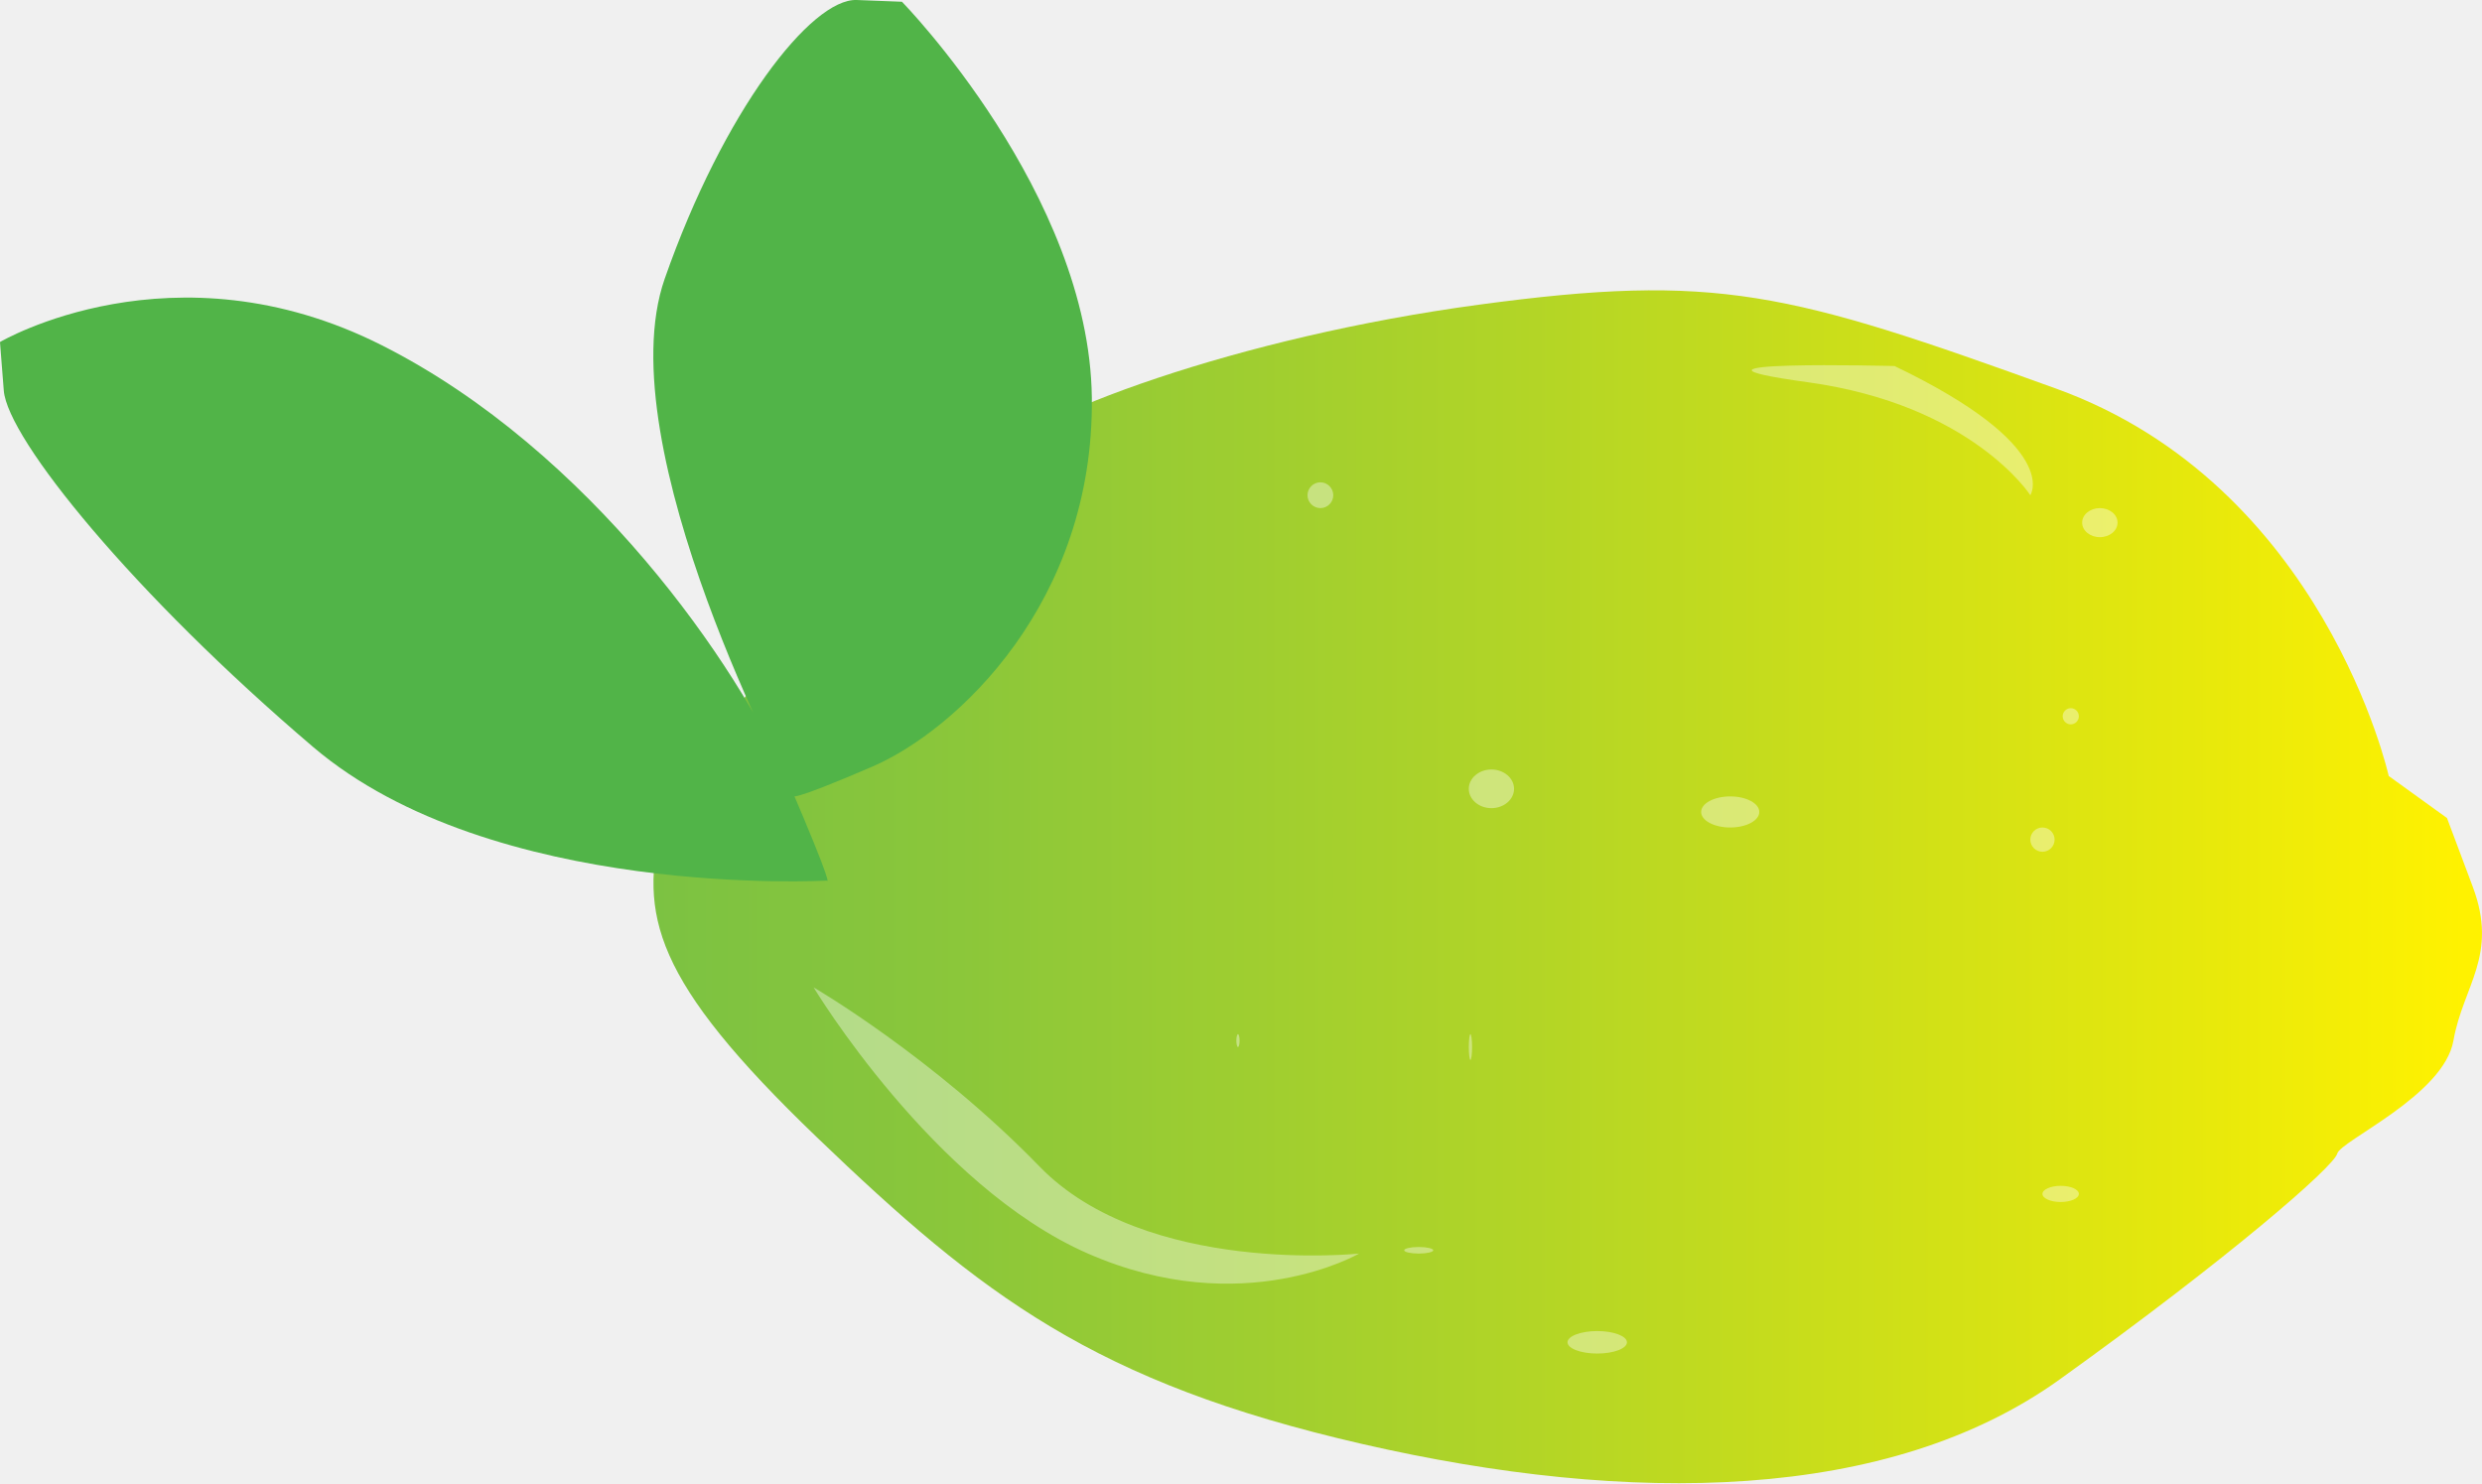
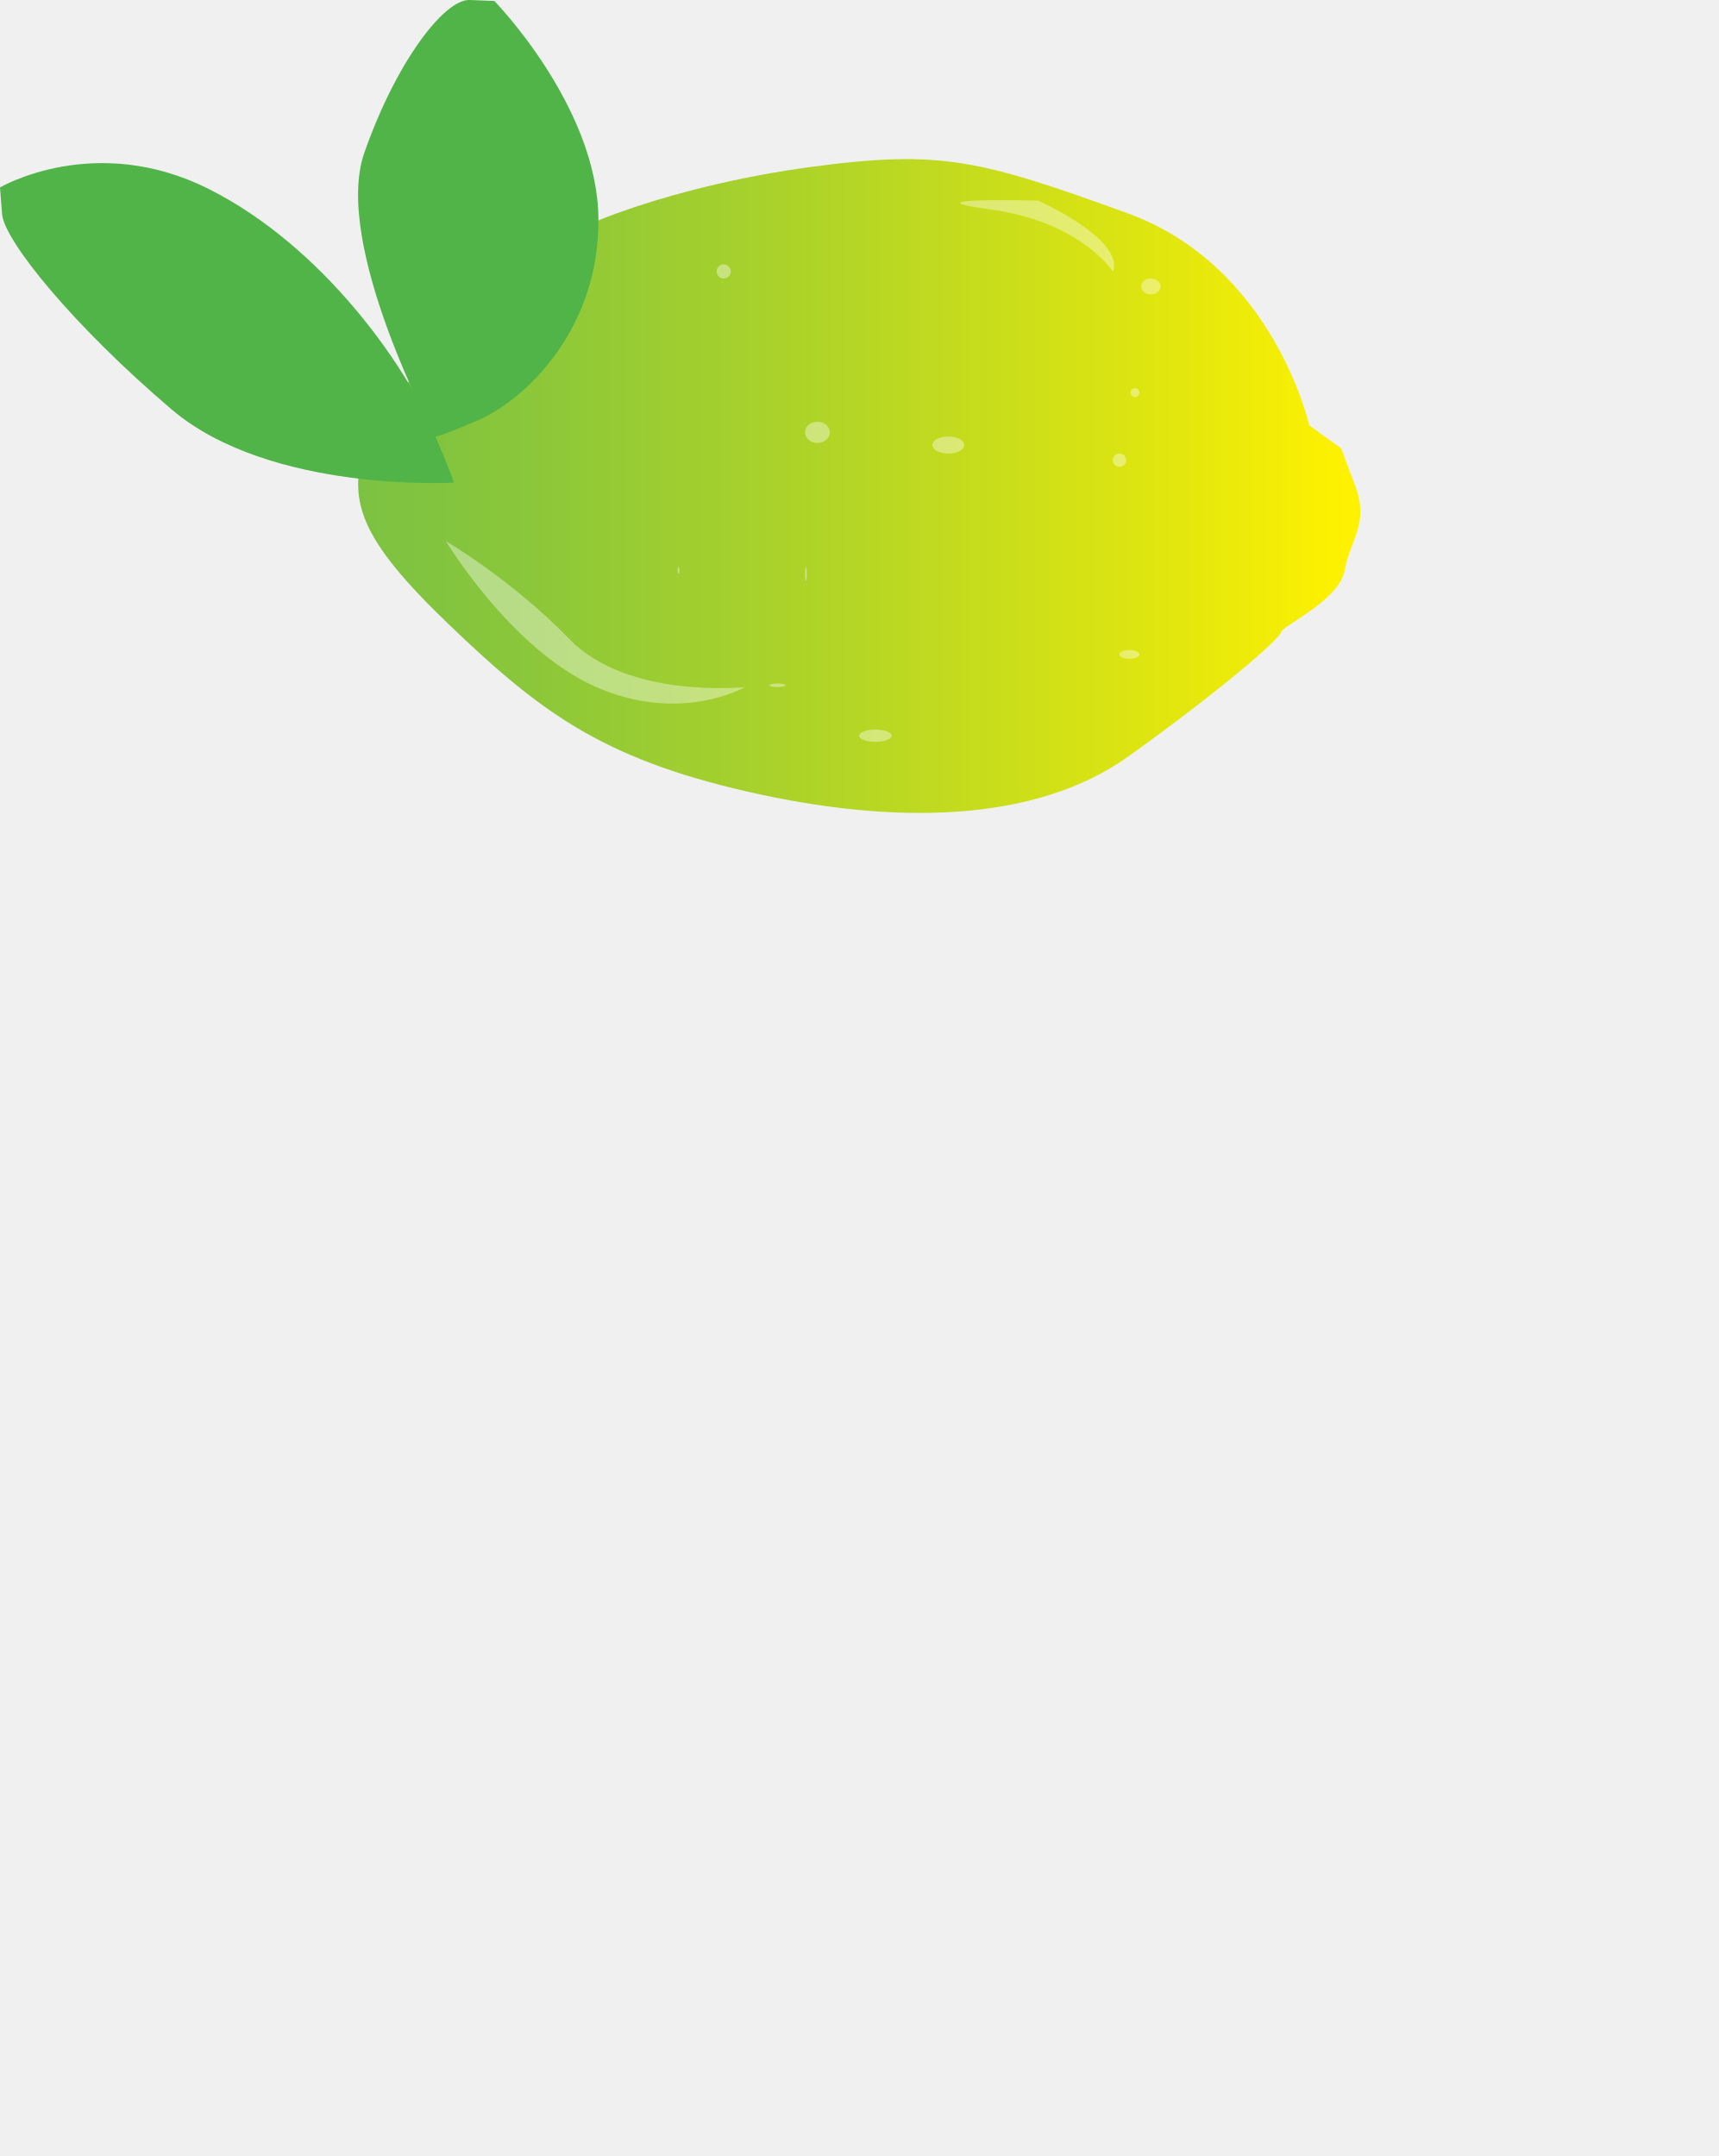
- <svg xmlns="http://www.w3.org/2000/svg" id="lemon" data-name="Layer 2" viewBox="0 0 196.34 117.35">
+ <svg xmlns="http://www.w3.org/2000/svg" id="lemon" data-name="Layer 2" viewBox="0 0 247.99 311.22">
  <defs>
    <style>
      .cls-1 {
        fill: url(#linear-gradient);
      }

      .cls-1, .cls-2, .cls-3 {
        stroke-width: 0px;
      }

      .cls-2 {
        fill: #51b448;
      }

      .cls-3 {
        fill: #fff;
        isolation: isolate;
        opacity: .39;
      }
       #lemon:hover #yellow{
		fill:green;
	  }
    </style>
    <linearGradient id="linear-gradient" x1="51.69" y1="47.73" x2="196.34" y2="47.73" gradientTransform="translate(0 117.89) scale(1 -1)" gradientUnits="userSpaceOnUse">
      <stop offset="0" stop-color="#7cc242" />
      <stop offset=".15" stop-color="#89c63b" />
      <stop offset=".44" stop-color="#add329" />
      <stop offset=".84" stop-color="#e6e80c" />
      <stop offset=".99" stop-color="#fff200" />
    </linearGradient>
  </defs>
  <path id="yellow" class="cls-1" d="M188.96,61.39s-5.11-22.98-26.3-30.64-26.81-9.19-45.7-6.64-35.74,8.68-39.57,12.77-23.23,20.68-25.02,28.09c-1.79,7.41-.77,12.51,12.26,25.02s21.96,19.4,43.15,24.26c21.19,4.86,41.62,4.6,55.15-5.11s21.7-16.85,21.96-17.87,8.43-4.6,9.19-8.94,3.57-6.73,1.53-12.17l-2.04-5.44-4.6-3.32h-.01Z" />
  <path id="leaf" class="cls-2" d="M71.37.16s14.81,15.16,15,31.3-10.64,26.3-17.4,29.21-6.2,2.28-6.2,2.28c0,0-14.83-27.61-10.19-40.89C57.23,8.77,64.18-.13,67.77,0l3.58.14s.02.02.02.02ZM0,27.06s13.7-8.08,30.21.26c16.52,8.34,28.27,25.5,32.09,34.4,3.82,8.9,3.11,7.95,3.11,7.95,0,0-26.44,1.52-40.64-10.57S.6,34.74.3,30.9l-.3-3.82h0v-.02Z" />
  <path id="glare" class="cls-3" d="M104.45,38.16c.56,0,1.02.46,1.02,1.02s-.46,1.02-1.02,1.02-1.02-.46-1.02-1.02.46-1.02,1.02-1.02ZM166.11,40.2c.77,0,1.4.51,1.4,1.15s-.63,1.15-1.4,1.15-1.4-.51-1.4-1.15.63-1.15,1.4-1.15ZM163.81,56.03c.35,0,.64.29.64.64s-.29.64-.64.64-.64-.29-.64-.64.29-.64.64-.64ZM161.57,65.47c.53,0,.96.43.96.96s-.43.96-.96.96-.96-.43-.96-.96.43-.96.96-.96ZM116.32,81.82c.07,0,.13.46.13,1.02s-.06,1.02-.13,1.02-.13-.46-.13-1.02.06-1.02.13-1.02ZM97.93,81.82c.07,0,.13.23.13.51s-.06.51-.13.51-.13-.23-.13-.51.06-.51.13-.51ZM112.23,98.66c.64,0,1.15.12,1.15.26s-.51.26-1.15.26-1.15-.12-1.15-.26.51-.26,1.15-.26ZM126.35,105.31c1.3,0,2.35.4,2.35.89s-1.05.89-2.35.89-2.35-.4-2.35-.89,1.05-.89,2.35-.89ZM163.01,93.82c.8,0,1.44.29,1.44.64s-.64.64-1.44.64-1.44-.29-1.44-.64.64-.64,1.44-.64ZM117.98,60.88c.99,0,1.79.69,1.79,1.53s-.8,1.53-1.79,1.53-1.79-.69-1.79-1.53.8-1.53,1.79-1.53ZM136.87,63.01c1.27,0,2.3.55,2.3,1.23s-1.03,1.23-2.3,1.23-2.3-.55-2.3-1.23,1.03-1.23,2.3-1.23ZM64.36,78.12s9.45,15.7,21.7,21.06,21.45,0,21.45,0c0,0-16.85,1.79-25.28-6.89s-17.87-14.17-17.87-14.17ZM149.89,28.97c13.28,6.38,10.72,10.21,10.72,10.21,0,0-4.6-7.15-17.62-8.94s6.89-1.28,6.89-1.28h0Z" />
</svg>
